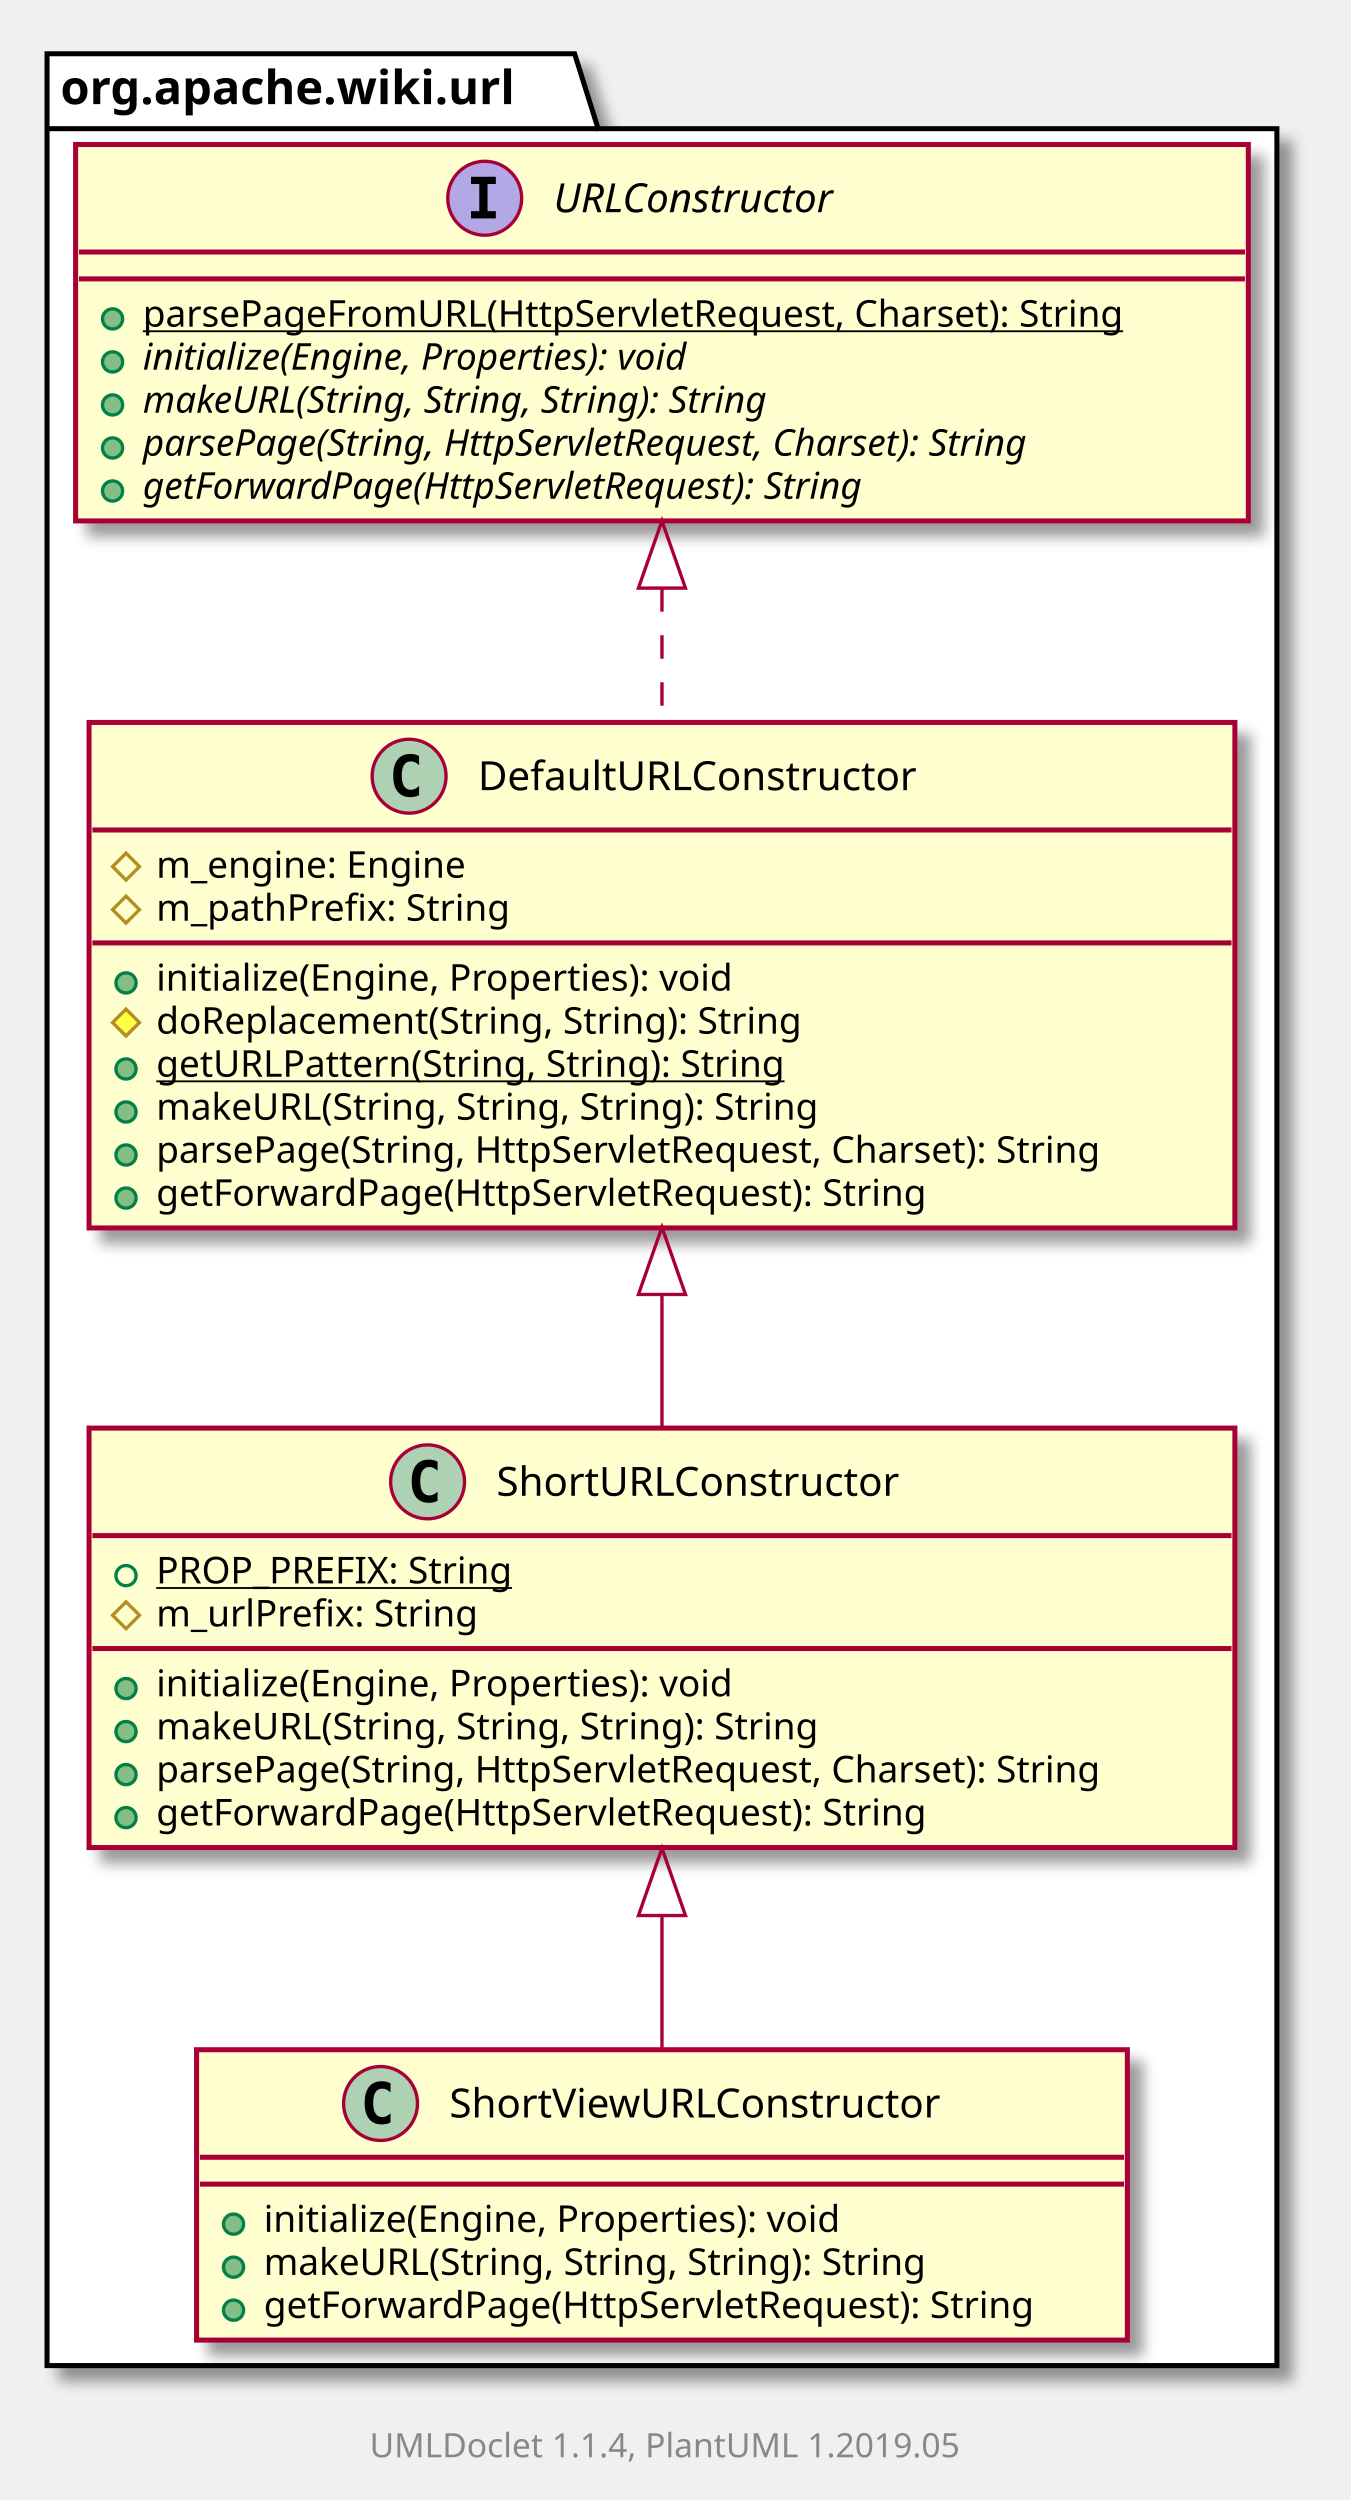
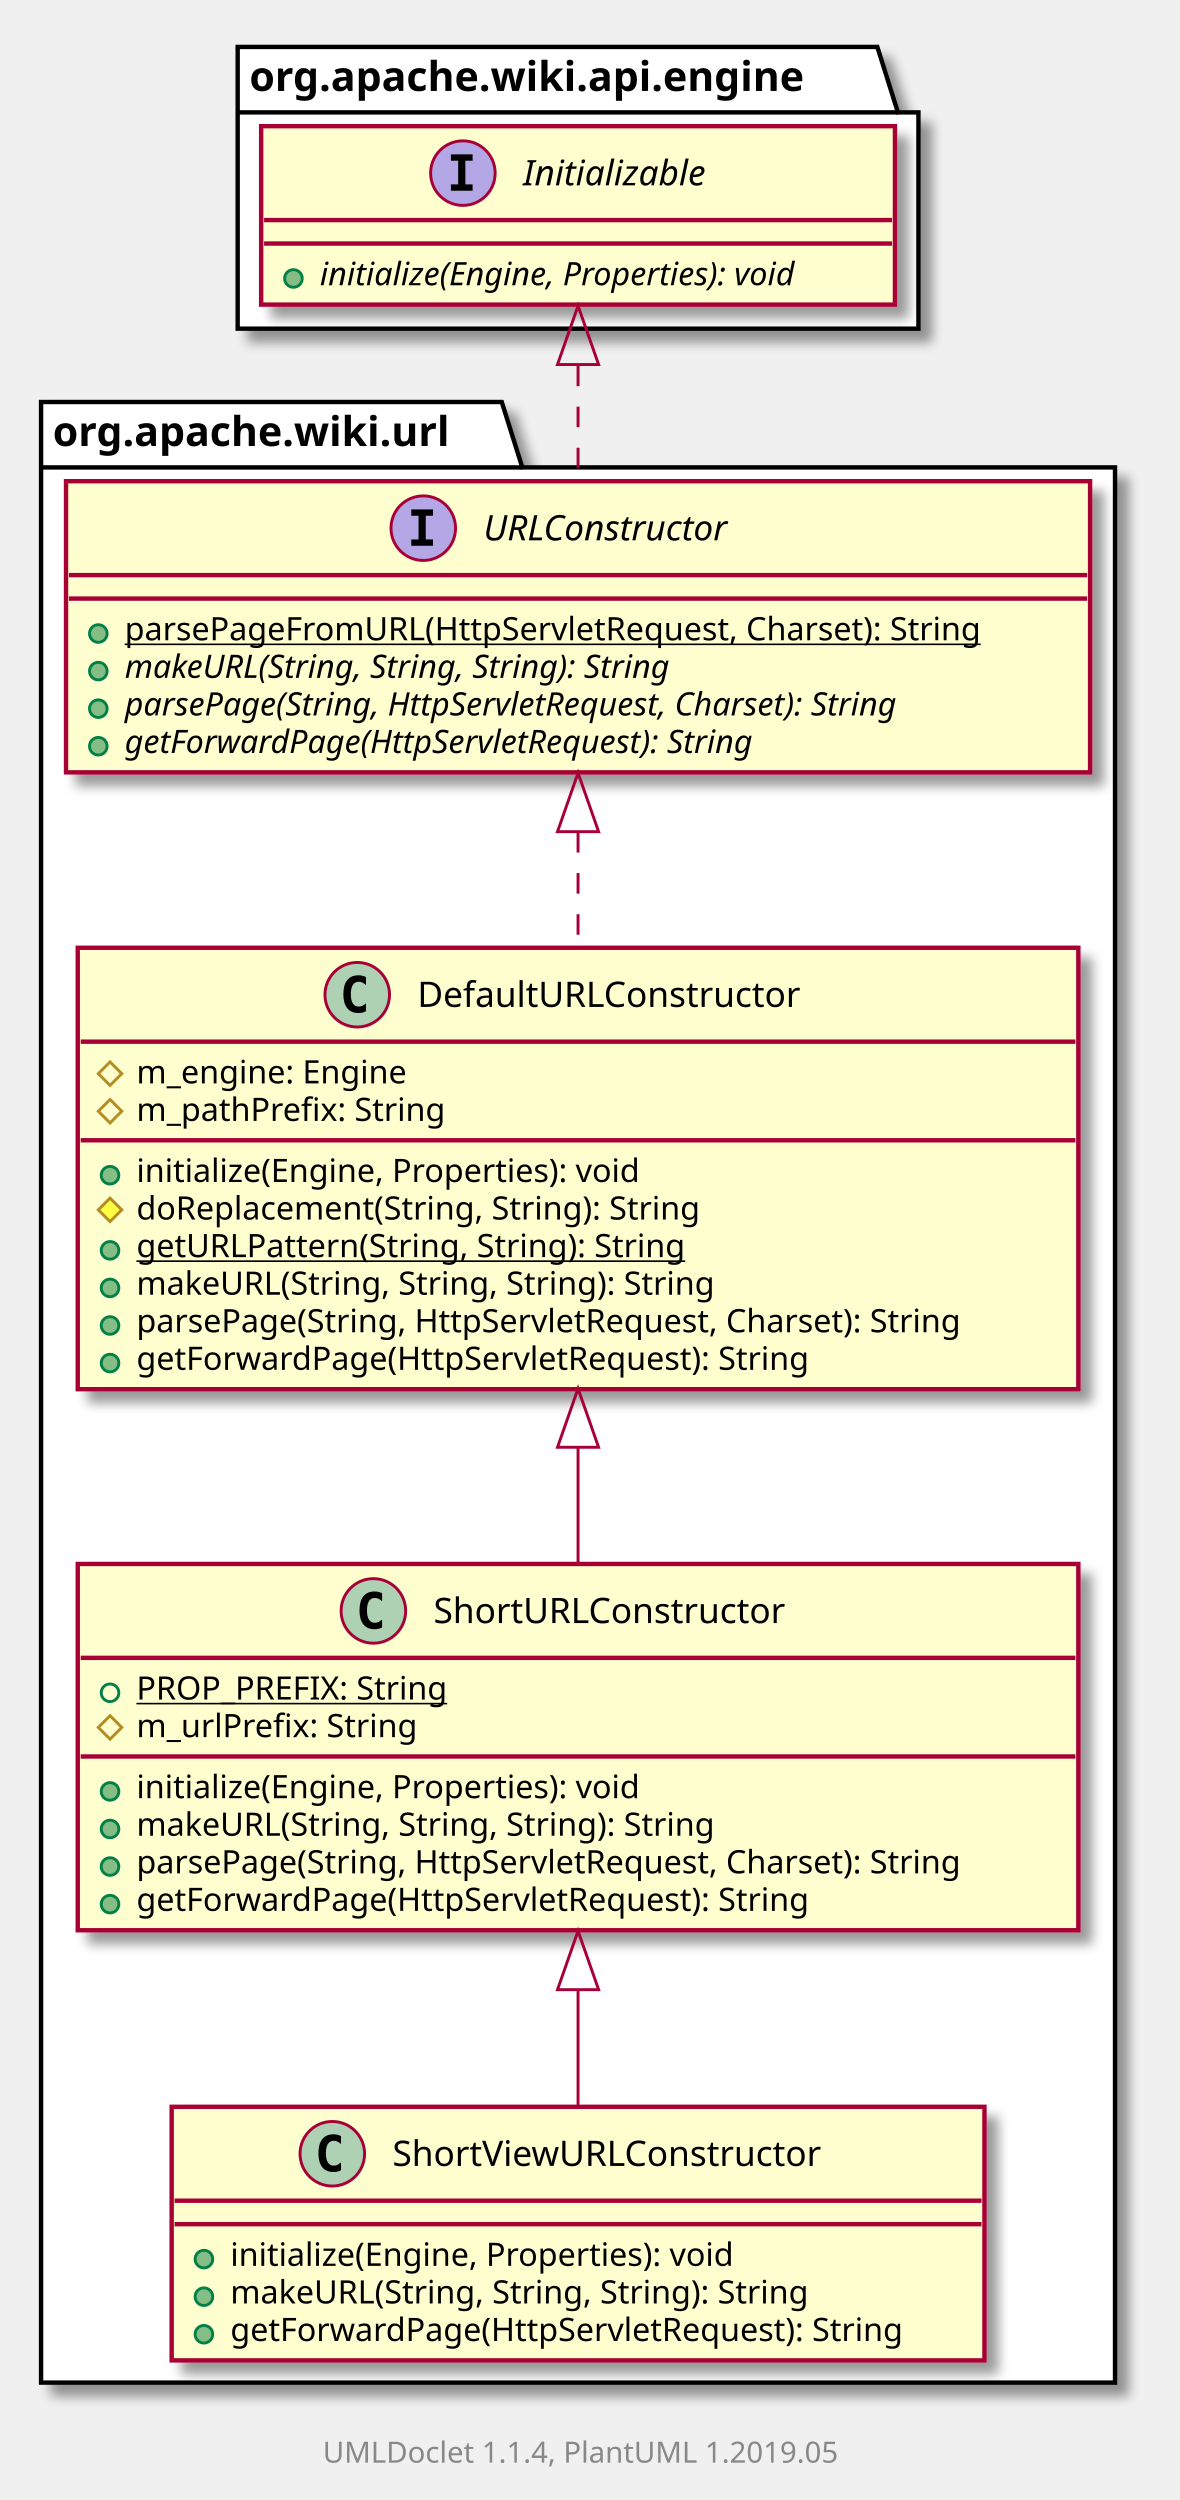
- <svg xmlns="http://www.w3.org/2000/svg" xmlns:xlink="http://www.w3.org/1999/xlink" contentScriptType="application/ecmascript" contentStyleType="text/css" height="744px" preserveAspectRatio="none" style="width:402px;height:744px;" version="1.1" viewBox="0 0 402 744" width="402px" zoomAndPan="magnify">
+ <svg xmlns="http://www.w3.org/2000/svg" xmlns:xlink="http://www.w3.org/1999/xlink" contentScriptType="application/ecmascript" contentStyleType="text/css" height="852px" preserveAspectRatio="none" style="width:402px;height:852px;" version="1.1" viewBox="0 0 402 852" width="402px" zoomAndPan="magnify">
  <defs>
-     <filter height="300%" id="f15lofkgzdvzgc" width="300%" x="-1" y="-1">
+     <filter height="300%" id="fcn8et631qlv8" width="300%" x="-1" y="-1">
      <feGaussianBlur result="blurOut" stdDeviation="2.0" />
      <feColorMatrix in="blurOut" result="blurOut2" type="matrix" values="0 0 0 0 0 0 0 0 0 0 0 0 0 0 0 0 0 0 .4 0" />
      <feOffset dx="4.0" dy="4.0" in="blurOut2" result="blurOut3" />
      <feBlend in="SourceGraphic" in2="blurOut3" mode="normal" />
    </filter>
  </defs>
  <g>
-     <polygon fill="#FFFFFF" filter="url(#f15lofkgzdvzgc)" points="14,16,171,16,178,38.297,380,38.297,380,704,14,704,14,16" style="stroke: #000000; stroke-width: 1.5;" />
-     <line style="stroke: #000000; stroke-width: 1.5;" x1="14" x2="178" y1="38.297" y2="38.297" />
-     <text fill="#000000" font-family="sans-serif" font-size="14" font-weight="bold" lengthAdjust="spacingAndGlyphs" textLength="151" x="18" y="30.995">org.apache.wiki.url</text>
+     <polygon fill="#FFFFFF" filter="url(#fcn8et631qlv8)" points="14,137,171,137,178,159.297,380,159.297,380,812,14,812,14,137" style="stroke: #000000; stroke-width: 1.5;" />
+     <line style="stroke: #000000; stroke-width: 1.5;" x1="14" x2="178" y1="159.297" y2="159.297" />
+     <text fill="#000000" font-family="sans-serif" font-size="14" font-weight="bold" lengthAdjust="spacingAndGlyphs" textLength="151" x="18" y="151.995">org.apache.wiki.url</text>
+     <polygon fill="#FFFFFF" filter="url(#fcn8et631qlv8)" points="81,16,299,16,306,38.297,313,38.297,313,112,81,112,81,16" style="stroke: #000000; stroke-width: 1.5;" />
+     <line style="stroke: #000000; stroke-width: 1.5;" x1="81" x2="306" y1="38.297" y2="38.297" />
+     <text fill="#000000" font-family="sans-serif" font-size="14" font-weight="bold" lengthAdjust="spacingAndGlyphs" textLength="212" x="85" y="30.995">org.apache.wiki.api.engine</text>
    <a href="ShortURLConstructor.html" target="_top" xlink:actuate="onRequest" xlink:show="new" xlink:title="ShortURLConstructor.html" xlink:type="simple">
-       <rect fill="#FEFECE" filter="url(#f15lofkgzdvzgc)" height="124.828" id="org.apache.wiki.url.ShortURLConstructor" style="stroke: #A80036; stroke-width: 1.5;" width="341" x="26.5" y="425" />
-       <ellipse cx="127.25" cy="441" fill="#ADD1B2" rx="11" ry="11" style="stroke: #A80036; stroke-width: 1.0;" />
-       <path d="M130.219,446.641 Q129.641,446.938 129,447.086 Q128.359,447.234 127.656,447.234 Q125.156,447.234 123.836,445.586 Q122.516,443.938 122.516,440.812 Q122.516,437.688 123.836,436.031 Q125.156,434.375 127.656,434.375 Q128.359,434.375 129.008,434.531 Q129.656,434.688 130.219,434.984 L130.219,437.703 Q129.594,437.125 129,436.852 Q128.406,436.578 127.781,436.578 Q126.438,436.578 125.75,437.648 Q125.062,438.719 125.062,440.812 Q125.062,442.906 125.75,443.977 Q126.438,445.047 127.781,445.047 Q128.406,445.047 129,444.773 Q129.594,444.5 130.219,443.922 L130.219,446.641 Z " />
-       <text fill="#000000" font-family="sans-serif" font-size="12" lengthAdjust="spacingAndGlyphs" textLength="131" x="147.75" y="445.154">ShortURLConstructor</text>
-       <line style="stroke: #A80036; stroke-width: 1.5;" x1="27.5" x2="366.5" y1="457" y2="457" />
-       <ellipse cx="37.5" cy="468.902" fill="none" rx="3" ry="3" style="stroke: #038048; stroke-width: 1.0;" />
-       <text fill="#000000" font-family="sans-serif" font-size="11" lengthAdjust="spacingAndGlyphs" text-decoration="underline" textLength="115" x="46.5" y="471.21">PROP_PREFIX: String</text>
-       <polygon fill="none" points="37.5,476.707,41.5,480.707,37.5,484.707,33.5,480.707" style="stroke: #B38D22; stroke-width: 1.0;" />
-       <text fill="#000000" font-family="sans-serif" font-size="11" lengthAdjust="spacingAndGlyphs" textLength="106" x="46.5" y="484.015">m_urlPrefix: String</text>
-       <line style="stroke: #A80036; stroke-width: 1.5;" x1="27.5" x2="366.5" y1="490.609" y2="490.609" />
-       <ellipse cx="37.5" cy="502.512" fill="#84BE84" rx="3" ry="3" style="stroke: #038048; stroke-width: 1.0;" />
-       <text fill="#000000" font-family="sans-serif" font-size="11" lengthAdjust="spacingAndGlyphs" textLength="189" x="46.5" y="504.82">initialize(Engine, Properties): void</text>
-       <ellipse cx="37.5" cy="515.316" fill="#84BE84" rx="3" ry="3" style="stroke: #038048; stroke-width: 1.0;" />
-       <text fill="#000000" font-family="sans-serif" font-size="11" lengthAdjust="spacingAndGlyphs" textLength="220" x="46.5" y="517.625">makeURL(String, String, String): String</text>
-       <ellipse cx="37.5" cy="528.121" fill="#84BE84" rx="3" ry="3" style="stroke: #038048; stroke-width: 1.0;" />
-       <text fill="#000000" font-family="sans-serif" font-size="11" lengthAdjust="spacingAndGlyphs" textLength="315" x="46.5" y="530.429">parsePage(String, HttpServletRequest, Charset): String</text>
-       <ellipse cx="37.5" cy="540.926" fill="#84BE84" rx="3" ry="3" style="stroke: #038048; stroke-width: 1.0;" />
-       <text fill="#000000" font-family="sans-serif" font-size="11" lengthAdjust="spacingAndGlyphs" textLength="251" x="46.5" y="543.234">getForwardPage(HttpServletRequest): String</text>
+       <rect fill="#FEFECE" filter="url(#fcn8et631qlv8)" height="124.828" id="org.apache.wiki.url.ShortURLConstructor" style="stroke: #A80036; stroke-width: 1.5;" width="341" x="26.5" y="533" />
+       <ellipse cx="127.25" cy="549" fill="#ADD1B2" rx="11" ry="11" style="stroke: #A80036; stroke-width: 1.0;" />
+       <path d="M130.219,554.641 Q129.641,554.938 129,555.086 Q128.359,555.234 127.656,555.234 Q125.156,555.234 123.836,553.586 Q122.516,551.938 122.516,548.812 Q122.516,545.688 123.836,544.031 Q125.156,542.375 127.656,542.375 Q128.359,542.375 129.008,542.531 Q129.656,542.688 130.219,542.984 L130.219,545.703 Q129.594,545.125 129,544.852 Q128.406,544.578 127.781,544.578 Q126.438,544.578 125.75,545.648 Q125.062,546.719 125.062,548.812 Q125.062,550.906 125.75,551.977 Q126.438,553.047 127.781,553.047 Q128.406,553.047 129,552.773 Q129.594,552.5 130.219,551.922 L130.219,554.641 Z " />
+       <text fill="#000000" font-family="sans-serif" font-size="12" lengthAdjust="spacingAndGlyphs" textLength="131" x="147.75" y="553.154">ShortURLConstructor</text>
+       <line style="stroke: #A80036; stroke-width: 1.5;" x1="27.5" x2="366.5" y1="565" y2="565" />
+       <ellipse cx="37.5" cy="576.902" fill="none" rx="3" ry="3" style="stroke: #038048; stroke-width: 1.0;" />
+       <text fill="#000000" font-family="sans-serif" font-size="11" lengthAdjust="spacingAndGlyphs" text-decoration="underline" textLength="115" x="46.5" y="579.21">PROP_PREFIX: String</text>
+       <polygon fill="none" points="37.5,584.707,41.5,588.707,37.5,592.707,33.5,588.707" style="stroke: #B38D22; stroke-width: 1.0;" />
+       <text fill="#000000" font-family="sans-serif" font-size="11" lengthAdjust="spacingAndGlyphs" textLength="106" x="46.5" y="592.015">m_urlPrefix: String</text>
+       <line style="stroke: #A80036; stroke-width: 1.5;" x1="27.5" x2="366.5" y1="598.609" y2="598.609" />
+       <ellipse cx="37.5" cy="610.512" fill="#84BE84" rx="3" ry="3" style="stroke: #038048; stroke-width: 1.0;" />
+       <text fill="#000000" font-family="sans-serif" font-size="11" lengthAdjust="spacingAndGlyphs" textLength="189" x="46.5" y="612.82">initialize(Engine, Properties): void</text>
+       <ellipse cx="37.5" cy="623.316" fill="#84BE84" rx="3" ry="3" style="stroke: #038048; stroke-width: 1.0;" />
+       <text fill="#000000" font-family="sans-serif" font-size="11" lengthAdjust="spacingAndGlyphs" textLength="220" x="46.5" y="625.625">makeURL(String, String, String): String</text>
+       <ellipse cx="37.5" cy="636.121" fill="#84BE84" rx="3" ry="3" style="stroke: #038048; stroke-width: 1.0;" />
+       <text fill="#000000" font-family="sans-serif" font-size="11" lengthAdjust="spacingAndGlyphs" textLength="315" x="46.5" y="638.429">parsePage(String, HttpServletRequest, Charset): String</text>
+       <ellipse cx="37.5" cy="648.926" fill="#84BE84" rx="3" ry="3" style="stroke: #038048; stroke-width: 1.0;" />
+       <text fill="#000000" font-family="sans-serif" font-size="11" lengthAdjust="spacingAndGlyphs" textLength="251" x="46.5" y="651.234">getForwardPage(HttpServletRequest): String</text>
    </a>
    <a href="ShortViewURLConstructor.html" target="_top" xlink:actuate="onRequest" xlink:show="new" xlink:title="ShortViewURLConstructor.html" xlink:type="simple">
-       <rect fill="#FEFECE" filter="url(#f15lofkgzdvzgc)" height="86.414" id="org.apache.wiki.url.ShortViewURLConstructor" style="stroke: #A80036; stroke-width: 1.5;" width="277" x="58.5" y="610" />
-       <ellipse cx="113.25" cy="626" fill="#ADD1B2" rx="11" ry="11" style="stroke: #A80036; stroke-width: 1.0;" />
-       <path d="M116.219,631.641 Q115.641,631.938 115,632.086 Q114.359,632.234 113.656,632.234 Q111.156,632.234 109.836,630.586 Q108.516,628.938 108.516,625.812 Q108.516,622.688 109.836,621.031 Q111.156,619.375 113.656,619.375 Q114.359,619.375 115.008,619.531 Q115.656,619.688 116.219,619.984 L116.219,622.703 Q115.594,622.125 115,621.852 Q114.406,621.578 113.781,621.578 Q112.438,621.578 111.75,622.648 Q111.062,623.719 111.062,625.812 Q111.062,627.906 111.75,628.977 Q112.438,630.047 113.781,630.047 Q114.406,630.047 115,629.773 Q115.594,629.5 116.219,628.922 L116.219,631.641 Z " />
-       <text fill="#000000" font-family="sans-serif" font-size="12" lengthAdjust="spacingAndGlyphs" textLength="159" x="133.75" y="630.154">ShortViewURLConstructor</text>
-       <line style="stroke: #A80036; stroke-width: 1.5;" x1="59.5" x2="334.5" y1="642" y2="642" />
-       <line style="stroke: #A80036; stroke-width: 1.5;" x1="59.5" x2="334.5" y1="650" y2="650" />
-       <ellipse cx="69.5" cy="661.902" fill="#84BE84" rx="3" ry="3" style="stroke: #038048; stroke-width: 1.0;" />
-       <text fill="#000000" font-family="sans-serif" font-size="11" lengthAdjust="spacingAndGlyphs" textLength="189" x="78.5" y="664.21">initialize(Engine, Properties): void</text>
-       <ellipse cx="69.5" cy="674.707" fill="#84BE84" rx="3" ry="3" style="stroke: #038048; stroke-width: 1.0;" />
-       <text fill="#000000" font-family="sans-serif" font-size="11" lengthAdjust="spacingAndGlyphs" textLength="220" x="78.5" y="677.015">makeURL(String, String, String): String</text>
-       <ellipse cx="69.5" cy="687.512" fill="#84BE84" rx="3" ry="3" style="stroke: #038048; stroke-width: 1.0;" />
-       <text fill="#000000" font-family="sans-serif" font-size="11" lengthAdjust="spacingAndGlyphs" textLength="251" x="78.5" y="689.82">getForwardPage(HttpServletRequest): String</text>
+       <rect fill="#FEFECE" filter="url(#fcn8et631qlv8)" height="86.414" id="org.apache.wiki.url.ShortViewURLConstructor" style="stroke: #A80036; stroke-width: 1.5;" width="277" x="58.5" y="718" />
+       <ellipse cx="113.25" cy="734" fill="#ADD1B2" rx="11" ry="11" style="stroke: #A80036; stroke-width: 1.0;" />
+       <path d="M116.219,739.641 Q115.641,739.938 115,740.086 Q114.359,740.234 113.656,740.234 Q111.156,740.234 109.836,738.586 Q108.516,736.938 108.516,733.812 Q108.516,730.688 109.836,729.031 Q111.156,727.375 113.656,727.375 Q114.359,727.375 115.008,727.531 Q115.656,727.688 116.219,727.984 L116.219,730.703 Q115.594,730.125 115,729.852 Q114.406,729.578 113.781,729.578 Q112.438,729.578 111.75,730.648 Q111.062,731.719 111.062,733.812 Q111.062,735.906 111.75,736.977 Q112.438,738.047 113.781,738.047 Q114.406,738.047 115,737.773 Q115.594,737.5 116.219,736.922 L116.219,739.641 Z " />
+       <text fill="#000000" font-family="sans-serif" font-size="12" lengthAdjust="spacingAndGlyphs" textLength="159" x="133.75" y="738.154">ShortViewURLConstructor</text>
+       <line style="stroke: #A80036; stroke-width: 1.5;" x1="59.5" x2="334.5" y1="750" y2="750" />
+       <line style="stroke: #A80036; stroke-width: 1.5;" x1="59.5" x2="334.5" y1="758" y2="758" />
+       <ellipse cx="69.5" cy="769.902" fill="#84BE84" rx="3" ry="3" style="stroke: #038048; stroke-width: 1.0;" />
+       <text fill="#000000" font-family="sans-serif" font-size="11" lengthAdjust="spacingAndGlyphs" textLength="189" x="78.5" y="772.21">initialize(Engine, Properties): void</text>
+       <ellipse cx="69.5" cy="782.707" fill="#84BE84" rx="3" ry="3" style="stroke: #038048; stroke-width: 1.0;" />
+       <text fill="#000000" font-family="sans-serif" font-size="11" lengthAdjust="spacingAndGlyphs" textLength="220" x="78.5" y="785.015">makeURL(String, String, String): String</text>
+       <ellipse cx="69.5" cy="795.512" fill="#84BE84" rx="3" ry="3" style="stroke: #038048; stroke-width: 1.0;" />
+       <text fill="#000000" font-family="sans-serif" font-size="11" lengthAdjust="spacingAndGlyphs" textLength="251" x="78.5" y="797.82">getForwardPage(HttpServletRequest): String</text>
    </a>
    <a href="URLConstructor.html" target="_top" xlink:actuate="onRequest" xlink:show="new" xlink:title="URLConstructor.html" xlink:type="simple">
-       <rect fill="#FEFECE" filter="url(#f15lofkgzdvzgc)" height="112.023" id="org.apache.wiki.url.URLConstructor" style="stroke: #A80036; stroke-width: 1.5;" width="349" x="22.5" y="43" />
-       <ellipse cx="144.25" cy="59" fill="#B4A7E5" rx="11" ry="11" style="stroke: #A80036; stroke-width: 1.0;" />
-       <path d="M140.172,54.766 L140.172,52.609 L147.562,52.609 L147.562,54.766 L145.094,54.766 L145.094,62.844 L147.562,62.844 L147.562,65 L140.172,65 L140.172,62.844 L142.641,62.844 L142.641,54.766 L140.172,54.766 Z " />
-       <text fill="#000000" font-family="sans-serif" font-size="12" font-style="italic" lengthAdjust="spacingAndGlyphs" textLength="97" x="164.75" y="63.154">URLConstructor</text>
-       <line style="stroke: #A80036; stroke-width: 1.5;" x1="23.5" x2="370.5" y1="75" y2="75" />
-       <line style="stroke: #A80036; stroke-width: 1.5;" x1="23.5" x2="370.5" y1="83" y2="83" />
-       <ellipse cx="33.5" cy="94.902" fill="#84BE84" rx="3" ry="3" style="stroke: #038048; stroke-width: 1.0;" />
-       <text fill="#000000" font-family="sans-serif" font-size="11" lengthAdjust="spacingAndGlyphs" text-decoration="underline" textLength="323" x="42.5" y="97.21">parsePageFromURL(HttpServletRequest, Charset): String</text>
-       <ellipse cx="33.5" cy="107.707" fill="#84BE84" rx="3" ry="3" style="stroke: #038048; stroke-width: 1.0;" />
-       <text fill="#000000" font-family="sans-serif" font-size="11" font-style="italic" lengthAdjust="spacingAndGlyphs" textLength="190" x="42.5" y="110.015">initialize(Engine, Properties): void</text>
-       <ellipse cx="33.5" cy="120.512" fill="#84BE84" rx="3" ry="3" style="stroke: #038048; stroke-width: 1.0;" />
-       <text fill="#000000" font-family="sans-serif" font-size="11" font-style="italic" lengthAdjust="spacingAndGlyphs" textLength="217" x="42.5" y="122.82">makeURL(String, String, String): String</text>
-       <ellipse cx="33.5" cy="133.316" fill="#84BE84" rx="3" ry="3" style="stroke: #038048; stroke-width: 1.0;" />
-       <text fill="#000000" font-family="sans-serif" font-size="11" font-style="italic" lengthAdjust="spacingAndGlyphs" textLength="311" x="42.5" y="135.625">parsePage(String, HttpServletRequest, Charset): String</text>
-       <ellipse cx="33.5" cy="146.121" fill="#84BE84" rx="3" ry="3" style="stroke: #038048; stroke-width: 1.0;" />
-       <text fill="#000000" font-family="sans-serif" font-size="11" font-style="italic" lengthAdjust="spacingAndGlyphs" textLength="250" x="42.5" y="148.429">getForwardPage(HttpServletRequest): String</text>
+       <rect fill="#FEFECE" filter="url(#fcn8et631qlv8)" height="99.219" id="org.apache.wiki.url.URLConstructor" style="stroke: #A80036; stroke-width: 1.5;" width="349" x="22.5" y="164" />
+       <ellipse cx="144.25" cy="180" fill="#B4A7E5" rx="11" ry="11" style="stroke: #A80036; stroke-width: 1.0;" />
+       <path d="M140.172,175.766 L140.172,173.609 L147.562,173.609 L147.562,175.766 L145.094,175.766 L145.094,183.844 L147.562,183.844 L147.562,186 L140.172,186 L140.172,183.844 L142.641,183.844 L142.641,175.766 L140.172,175.766 Z " />
+       <text fill="#000000" font-family="sans-serif" font-size="12" font-style="italic" lengthAdjust="spacingAndGlyphs" textLength="97" x="164.75" y="184.154">URLConstructor</text>
+       <line style="stroke: #A80036; stroke-width: 1.5;" x1="23.5" x2="370.5" y1="196" y2="196" />
+       <line style="stroke: #A80036; stroke-width: 1.5;" x1="23.5" x2="370.5" y1="204" y2="204" />
+       <ellipse cx="33.5" cy="215.902" fill="#84BE84" rx="3" ry="3" style="stroke: #038048; stroke-width: 1.0;" />
+       <text fill="#000000" font-family="sans-serif" font-size="11" lengthAdjust="spacingAndGlyphs" text-decoration="underline" textLength="323" x="42.5" y="218.21">parsePageFromURL(HttpServletRequest, Charset): String</text>
+       <ellipse cx="33.5" cy="228.707" fill="#84BE84" rx="3" ry="3" style="stroke: #038048; stroke-width: 1.0;" />
+       <text fill="#000000" font-family="sans-serif" font-size="11" font-style="italic" lengthAdjust="spacingAndGlyphs" textLength="217" x="42.5" y="231.015">makeURL(String, String, String): String</text>
+       <ellipse cx="33.5" cy="241.512" fill="#84BE84" rx="3" ry="3" style="stroke: #038048; stroke-width: 1.0;" />
+       <text fill="#000000" font-family="sans-serif" font-size="11" font-style="italic" lengthAdjust="spacingAndGlyphs" textLength="311" x="42.5" y="243.82">parsePage(String, HttpServletRequest, Charset): String</text>
+       <ellipse cx="33.5" cy="254.316" fill="#84BE84" rx="3" ry="3" style="stroke: #038048; stroke-width: 1.0;" />
+       <text fill="#000000" font-family="sans-serif" font-size="11" font-style="italic" lengthAdjust="spacingAndGlyphs" textLength="250" x="42.5" y="256.625">getForwardPage(HttpServletRequest): String</text>
    </a>
    <a href="DefaultURLConstructor.html" target="_top" xlink:actuate="onRequest" xlink:show="new" xlink:title="DefaultURLConstructor.html" xlink:type="simple">
-       <rect fill="#FEFECE" filter="url(#f15lofkgzdvzgc)" height="150.438" id="org.apache.wiki.url.DefaultURLConstructor" style="stroke: #A80036; stroke-width: 1.5;" width="341" x="26.5" y="215" />
-       <ellipse cx="121.75" cy="231" fill="#ADD1B2" rx="11" ry="11" style="stroke: #A80036; stroke-width: 1.0;" />
-       <path d="M124.719,236.641 Q124.141,236.938 123.5,237.086 Q122.859,237.234 122.156,237.234 Q119.656,237.234 118.336,235.586 Q117.016,233.938 117.016,230.812 Q117.016,227.688 118.336,226.031 Q119.656,224.375 122.156,224.375 Q122.859,224.375 123.508,224.531 Q124.156,224.688 124.719,224.984 L124.719,227.703 Q124.094,227.125 123.5,226.852 Q122.906,226.578 122.281,226.578 Q120.938,226.578 120.25,227.648 Q119.562,228.719 119.562,230.812 Q119.562,232.906 120.25,233.977 Q120.938,235.047 122.281,235.047 Q122.906,235.047 123.5,234.773 Q124.094,234.5 124.719,233.922 L124.719,236.641 Z " />
-       <text fill="#000000" font-family="sans-serif" font-size="12" lengthAdjust="spacingAndGlyphs" textLength="142" x="142.25" y="235.154">DefaultURLConstructor</text>
-       <line style="stroke: #A80036; stroke-width: 1.5;" x1="27.5" x2="366.5" y1="247" y2="247" />
-       <polygon fill="none" points="37.5,253.902,41.5,257.902,37.5,261.902,33.5,257.902" style="stroke: #B38D22; stroke-width: 1.0;" />
-       <text fill="#000000" font-family="sans-serif" font-size="11" lengthAdjust="spacingAndGlyphs" textLength="101" x="46.5" y="261.21">m_engine: Engine</text>
-       <polygon fill="none" points="37.5,266.707,41.5,270.707,37.5,274.707,33.5,270.707" style="stroke: #B38D22; stroke-width: 1.0;" />
-       <text fill="#000000" font-family="sans-serif" font-size="11" lengthAdjust="spacingAndGlyphs" textLength="116" x="46.5" y="274.015">m_pathPrefix: String</text>
-       <line style="stroke: #A80036; stroke-width: 1.5;" x1="27.5" x2="366.5" y1="280.609" y2="280.609" />
-       <ellipse cx="37.5" cy="292.512" fill="#84BE84" rx="3" ry="3" style="stroke: #038048; stroke-width: 1.0;" />
-       <text fill="#000000" font-family="sans-serif" font-size="11" lengthAdjust="spacingAndGlyphs" textLength="189" x="46.5" y="294.82">initialize(Engine, Properties): void</text>
-       <polygon fill="#FFFF44" points="37.5,300.316,41.5,304.316,37.5,308.316,33.5,304.316" style="stroke: #B38D22; stroke-width: 1.0;" />
-       <text fill="#000000" font-family="sans-serif" font-size="11" lengthAdjust="spacingAndGlyphs" textLength="213" x="46.5" y="307.625">doReplacement(String, String): String</text>
-       <ellipse cx="37.5" cy="318.121" fill="#84BE84" rx="3" ry="3" style="stroke: #038048; stroke-width: 1.0;" />
-       <text fill="#000000" font-family="sans-serif" font-size="11" lengthAdjust="spacingAndGlyphs" text-decoration="underline" textLength="206" x="46.5" y="320.429">getURLPattern(String, String): String</text>
-       <ellipse cx="37.5" cy="330.926" fill="#84BE84" rx="3" ry="3" style="stroke: #038048; stroke-width: 1.0;" />
-       <text fill="#000000" font-family="sans-serif" font-size="11" lengthAdjust="spacingAndGlyphs" textLength="220" x="46.5" y="333.234">makeURL(String, String, String): String</text>
-       <ellipse cx="37.5" cy="343.731" fill="#84BE84" rx="3" ry="3" style="stroke: #038048; stroke-width: 1.0;" />
-       <text fill="#000000" font-family="sans-serif" font-size="11" lengthAdjust="spacingAndGlyphs" textLength="315" x="46.5" y="346.039">parsePage(String, HttpServletRequest, Charset): String</text>
-       <ellipse cx="37.5" cy="356.535" fill="#84BE84" rx="3" ry="3" style="stroke: #038048; stroke-width: 1.0;" />
-       <text fill="#000000" font-family="sans-serif" font-size="11" lengthAdjust="spacingAndGlyphs" textLength="251" x="46.5" y="358.843">getForwardPage(HttpServletRequest): String</text>
+       <rect fill="#FEFECE" filter="url(#fcn8et631qlv8)" height="150.438" id="org.apache.wiki.url.DefaultURLConstructor" style="stroke: #A80036; stroke-width: 1.5;" width="341" x="26.5" y="323" />
+       <ellipse cx="121.75" cy="339" fill="#ADD1B2" rx="11" ry="11" style="stroke: #A80036; stroke-width: 1.0;" />
+       <path d="M124.719,344.641 Q124.141,344.938 123.5,345.086 Q122.859,345.234 122.156,345.234 Q119.656,345.234 118.336,343.586 Q117.016,341.938 117.016,338.812 Q117.016,335.688 118.336,334.031 Q119.656,332.375 122.156,332.375 Q122.859,332.375 123.508,332.531 Q124.156,332.688 124.719,332.984 L124.719,335.703 Q124.094,335.125 123.5,334.852 Q122.906,334.578 122.281,334.578 Q120.938,334.578 120.25,335.648 Q119.562,336.719 119.562,338.812 Q119.562,340.906 120.25,341.977 Q120.938,343.047 122.281,343.047 Q122.906,343.047 123.5,342.773 Q124.094,342.5 124.719,341.922 L124.719,344.641 Z " />
+       <text fill="#000000" font-family="sans-serif" font-size="12" lengthAdjust="spacingAndGlyphs" textLength="142" x="142.25" y="343.154">DefaultURLConstructor</text>
+       <line style="stroke: #A80036; stroke-width: 1.5;" x1="27.5" x2="366.5" y1="355" y2="355" />
+       <polygon fill="none" points="37.5,361.902,41.5,365.902,37.5,369.902,33.5,365.902" style="stroke: #B38D22; stroke-width: 1.0;" />
+       <text fill="#000000" font-family="sans-serif" font-size="11" lengthAdjust="spacingAndGlyphs" textLength="101" x="46.5" y="369.21">m_engine: Engine</text>
+       <polygon fill="none" points="37.5,374.707,41.5,378.707,37.5,382.707,33.5,378.707" style="stroke: #B38D22; stroke-width: 1.0;" />
+       <text fill="#000000" font-family="sans-serif" font-size="11" lengthAdjust="spacingAndGlyphs" textLength="116" x="46.5" y="382.015">m_pathPrefix: String</text>
+       <line style="stroke: #A80036; stroke-width: 1.5;" x1="27.5" x2="366.5" y1="388.609" y2="388.609" />
+       <ellipse cx="37.5" cy="400.512" fill="#84BE84" rx="3" ry="3" style="stroke: #038048; stroke-width: 1.0;" />
+       <text fill="#000000" font-family="sans-serif" font-size="11" lengthAdjust="spacingAndGlyphs" textLength="189" x="46.5" y="402.82">initialize(Engine, Properties): void</text>
+       <polygon fill="#FFFF44" points="37.5,408.316,41.5,412.316,37.5,416.316,33.5,412.316" style="stroke: #B38D22; stroke-width: 1.0;" />
+       <text fill="#000000" font-family="sans-serif" font-size="11" lengthAdjust="spacingAndGlyphs" textLength="213" x="46.5" y="415.625">doReplacement(String, String): String</text>
+       <ellipse cx="37.5" cy="426.121" fill="#84BE84" rx="3" ry="3" style="stroke: #038048; stroke-width: 1.0;" />
+       <text fill="#000000" font-family="sans-serif" font-size="11" lengthAdjust="spacingAndGlyphs" text-decoration="underline" textLength="206" x="46.5" y="428.429">getURLPattern(String, String): String</text>
+       <ellipse cx="37.5" cy="438.926" fill="#84BE84" rx="3" ry="3" style="stroke: #038048; stroke-width: 1.0;" />
+       <text fill="#000000" font-family="sans-serif" font-size="11" lengthAdjust="spacingAndGlyphs" textLength="220" x="46.5" y="441.234">makeURL(String, String, String): String</text>
+       <ellipse cx="37.5" cy="451.731" fill="#84BE84" rx="3" ry="3" style="stroke: #038048; stroke-width: 1.0;" />
+       <text fill="#000000" font-family="sans-serif" font-size="11" lengthAdjust="spacingAndGlyphs" textLength="315" x="46.5" y="454.039">parsePage(String, HttpServletRequest, Charset): String</text>
+       <ellipse cx="37.5" cy="464.535" fill="#84BE84" rx="3" ry="3" style="stroke: #038048; stroke-width: 1.0;" />
+       <text fill="#000000" font-family="sans-serif" font-size="11" lengthAdjust="spacingAndGlyphs" textLength="251" x="46.5" y="466.843">getForwardPage(HttpServletRequest): String</text>
    </a>
-     <path d="M197,385.323 C197,398.689 197,412.139 197,424.692 " fill="none" id="org.apache.wiki.url.DefaultURLConstructor-org.apache.wiki.url.ShortURLConstructor" style="stroke: #A80036; stroke-width: 1.0;" />
-     <polygon fill="none" points="190,385.23,197,365.23,204,385.23,190,385.23" style="stroke: #A80036; stroke-width: 1.0;" />
-     <path d="M197,570.072 C197,583.85 197,597.635 197,609.898 " fill="none" id="org.apache.wiki.url.ShortURLConstructor-org.apache.wiki.url.ShortViewURLConstructor" style="stroke: #A80036; stroke-width: 1.0;" />
-     <polygon fill="none" points="190,570.068,197,550.068,204,570.068,190,570.068" style="stroke: #A80036; stroke-width: 1.0;" />
-     <path d="M197,175.034 C197,188.135 197,201.747 197,214.826 " fill="none" id="org.apache.wiki.url.URLConstructor-org.apache.wiki.url.DefaultURLConstructor" style="stroke: #A80036; stroke-width: 1.0; stroke-dasharray: 7.0,7.0;" />
-     <polygon fill="none" points="190,175.016,197,155.016,204,175.016,190,175.016" style="stroke: #A80036; stroke-width: 1.0;" />
-     <text fill="#888888" font-family="sans-serif" font-size="10" lengthAdjust="spacingAndGlyphs" textLength="186" x="110" y="731.282">UMLDoclet 1.1.4, PlantUML 1.2019.05</text>
+     <rect fill="#FEFECE" filter="url(#fcn8et631qlv8)" height="60.805" id="org.apache.wiki.api.engine.Initializable" style="stroke: #A80036; stroke-width: 1.5;" width="216" x="89" y="43" />
+     <ellipse cx="157.75" cy="59" fill="#B4A7E5" rx="11" ry="11" style="stroke: #A80036; stroke-width: 1.0;" />
+     <path d="M153.672,54.766 L153.672,52.609 L161.062,52.609 L161.062,54.766 L158.594,54.766 L158.594,62.844 L161.062,62.844 L161.062,65 L153.672,65 L153.672,62.844 L156.141,62.844 L156.141,54.766 L153.672,54.766 Z " />
+     <text fill="#000000" font-family="sans-serif" font-size="12" font-style="italic" lengthAdjust="spacingAndGlyphs" textLength="70" x="178.25" y="63.154">Initializable</text>
+     <line style="stroke: #A80036; stroke-width: 1.5;" x1="90" x2="304" y1="75" y2="75" />
+     <line style="stroke: #A80036; stroke-width: 1.5;" x1="90" x2="304" y1="83" y2="83" />
+     <ellipse cx="100" cy="94.902" fill="#84BE84" rx="3" ry="3" style="stroke: #038048; stroke-width: 1.0;" />
+     <text fill="#000000" font-family="sans-serif" font-size="11" font-style="italic" lengthAdjust="spacingAndGlyphs" textLength="190" x="109" y="97.21">initialize(Engine, Properties): void</text>
+     <path d="M197,493.323 C197,506.689 197,520.139 197,532.692 " fill="none" id="org.apache.wiki.url.DefaultURLConstructor-org.apache.wiki.url.ShortURLConstructor" style="stroke: #A80036; stroke-width: 1.0;" />
+     <polygon fill="none" points="190,493.23,197,473.23,204,493.23,190,493.23" style="stroke: #A80036; stroke-width: 1.0;" />
+     <path d="M197,678.072 C197,691.85 197,705.635 197,717.898 " fill="none" id="org.apache.wiki.url.ShortURLConstructor-org.apache.wiki.url.ShortViewURLConstructor" style="stroke: #A80036; stroke-width: 1.0;" />
+     <polygon fill="none" points="190,678.068,197,658.068,204,678.068,190,678.068" style="stroke: #A80036; stroke-width: 1.0;" />
+     <path d="M197,124.588 C197,137.401 197,151.127 197,163.868 " fill="none" id="org.apache.wiki.api.engine.Initializable-org.apache.wiki.url.URLConstructor" style="stroke: #A80036; stroke-width: 1.0; stroke-dasharray: 7.0,7.0;" />
+     <polygon fill="none" points="190,124.224,197,104.224,204,124.224,190,124.224" style="stroke: #A80036; stroke-width: 1.0;" />
+     <path d="M197,283.551 C197,296.356 197,309.769 197,322.719 " fill="none" id="org.apache.wiki.url.URLConstructor-org.apache.wiki.url.DefaultURLConstructor" style="stroke: #A80036; stroke-width: 1.0; stroke-dasharray: 7.0,7.0;" />
+     <polygon fill="none" points="190,283.428,197,263.428,204,283.428,190,283.428" style="stroke: #A80036; stroke-width: 1.0;" />
+     <text fill="#888888" font-family="sans-serif" font-size="10" lengthAdjust="spacingAndGlyphs" textLength="186" x="110" y="839.282">UMLDoclet 1.1.4, PlantUML 1.2019.05</text>
  </g>
</svg>
